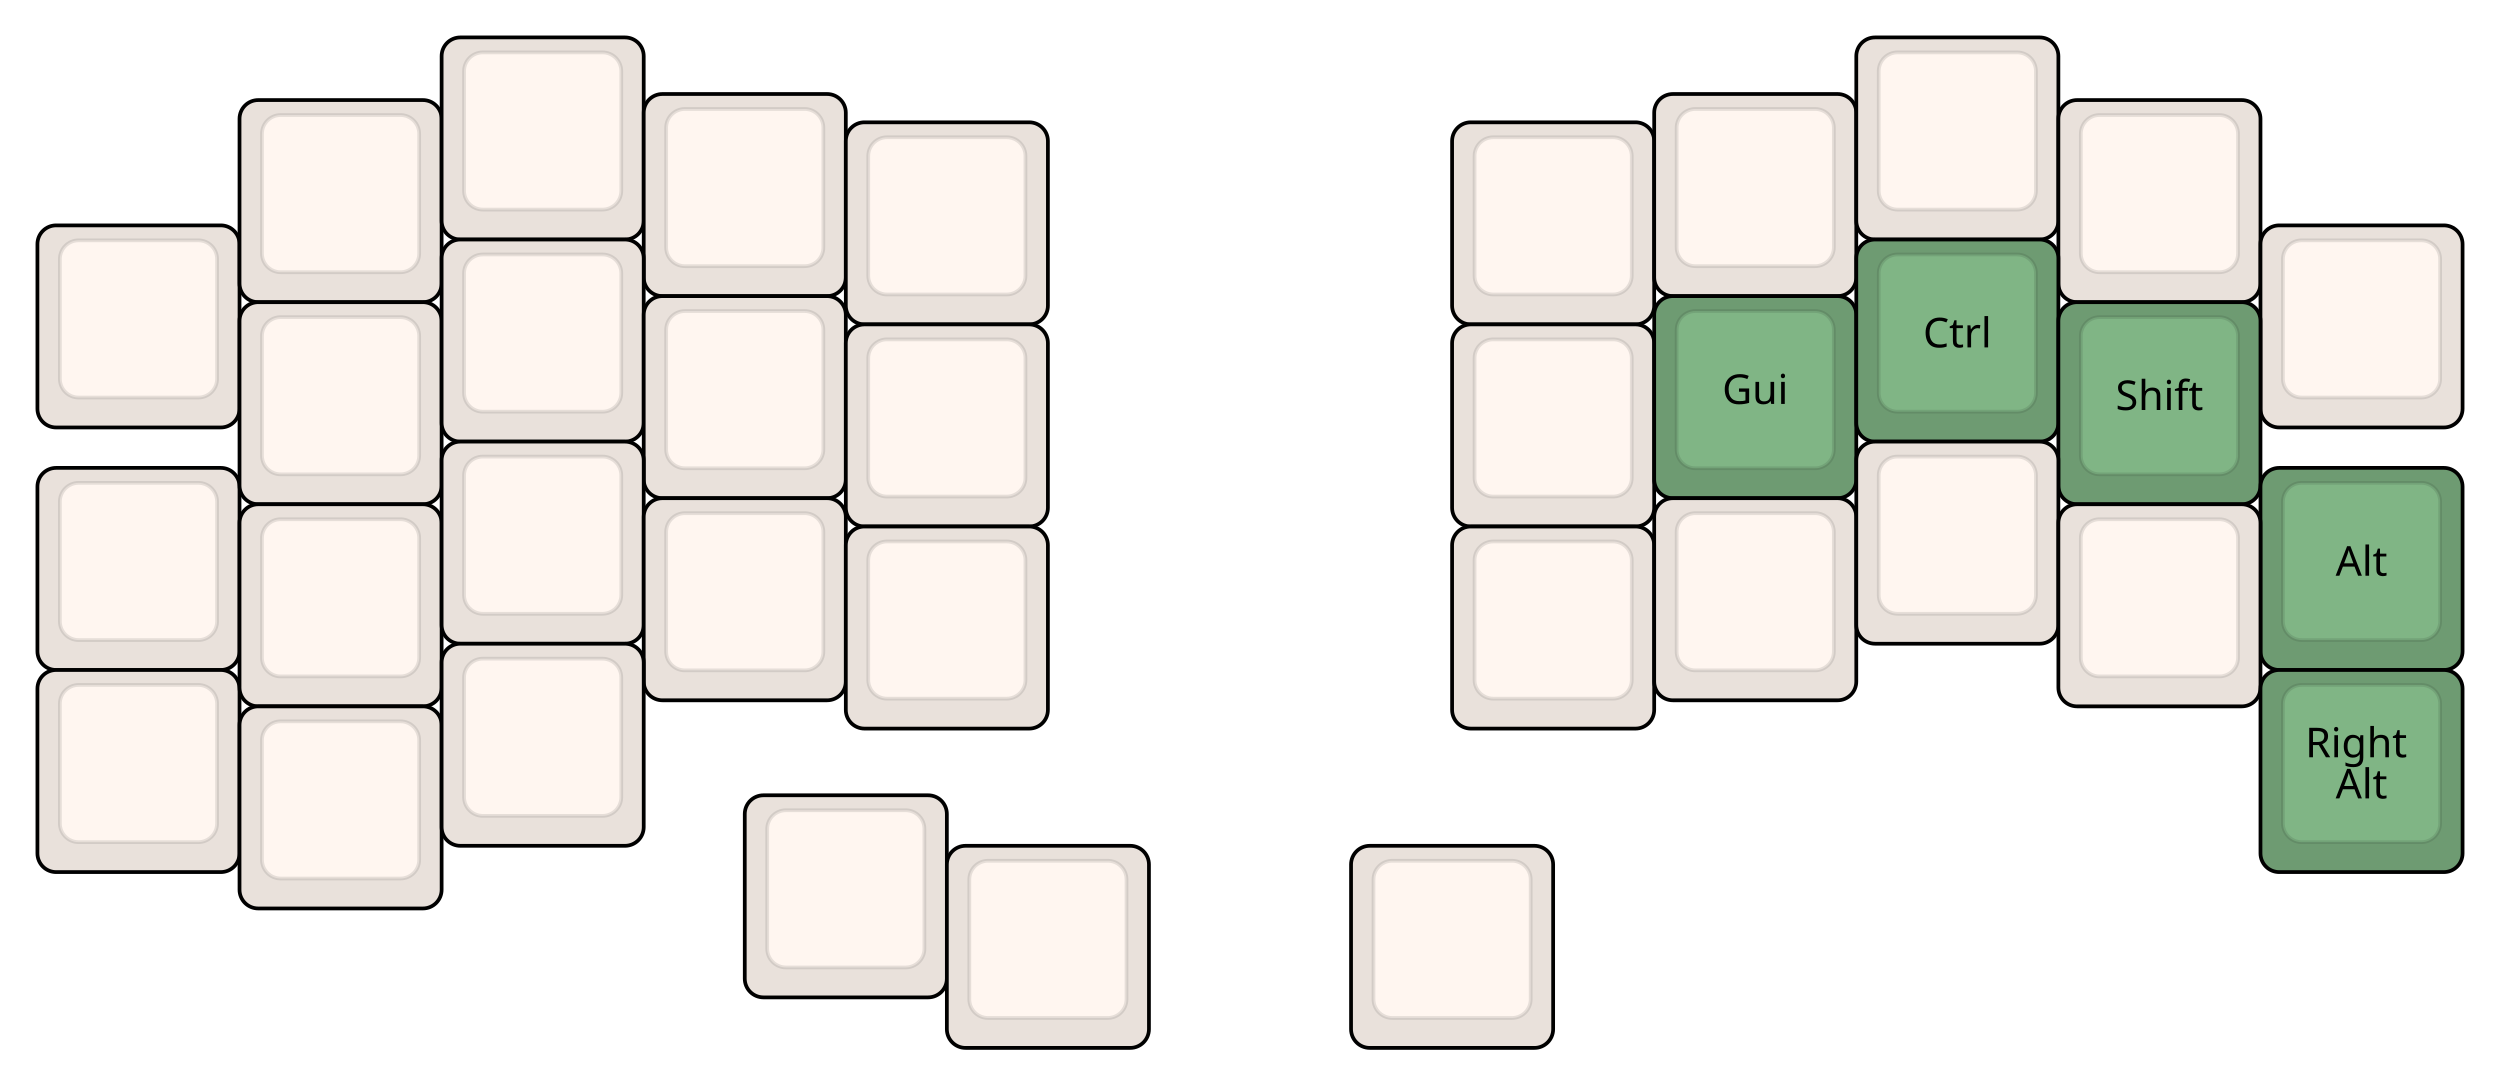
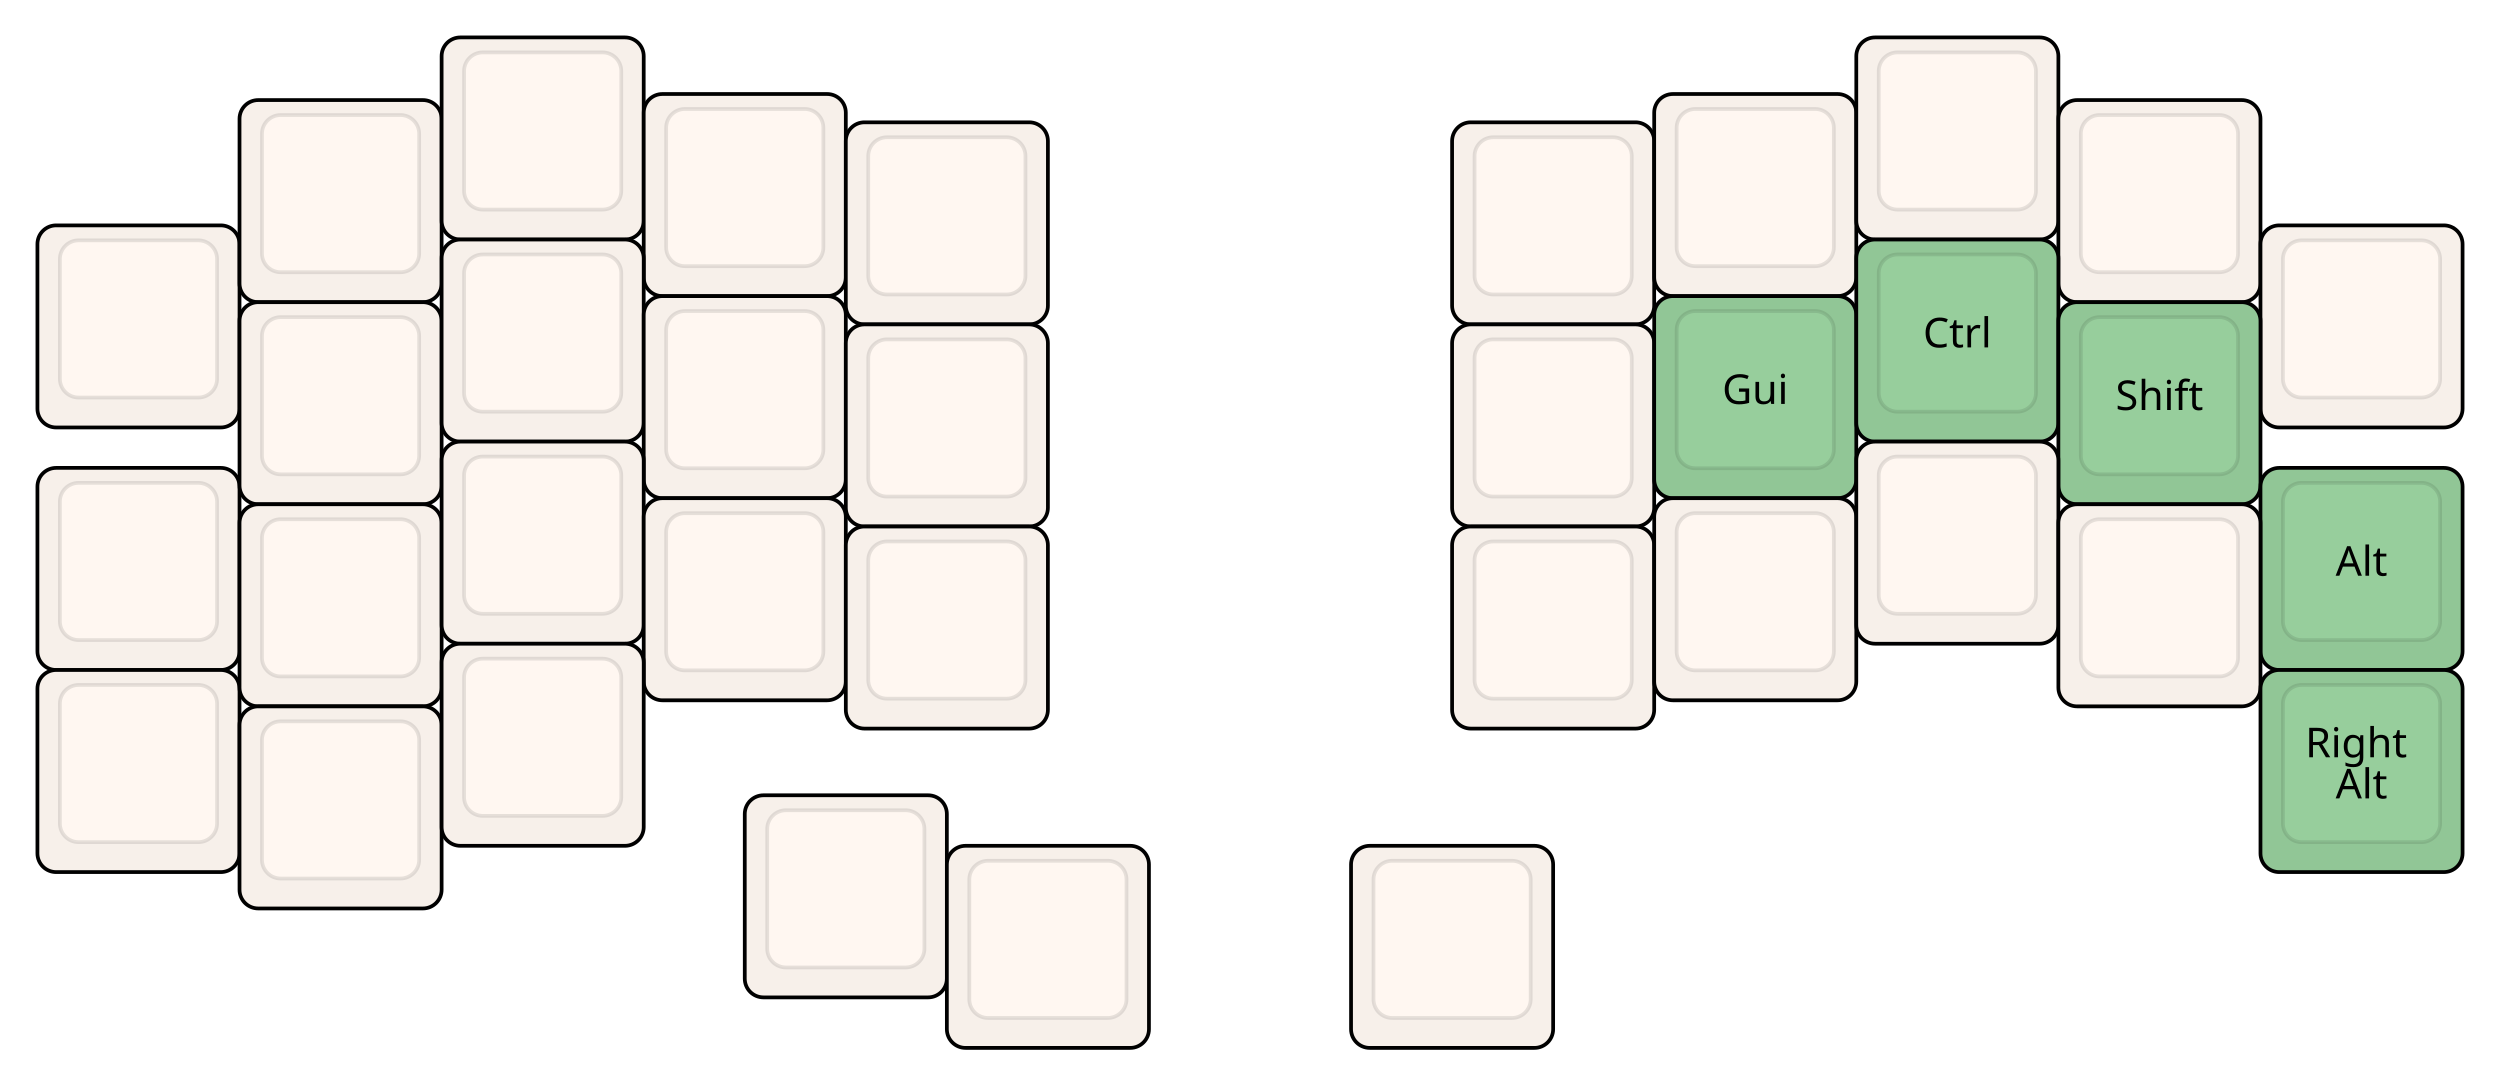
<svg xmlns="http://www.w3.org/2000/svg" width="668px" height="290x" viewBox="0 0 668 290">
  <style type="text/css">
    .keycap .border { stroke: black; stroke-width: 1; }
    .keycap .inner.border { stroke: rgba(0,0,0,.1); }
    .keycap { font-family: sans-serif; font-size: 11px}
    .keycap .sub { font-size: 9px}
  </style>
  <g class="keycap blank">
-     <rect x="10" y="60.22" width="54" height="54" rx="5" fill="#e9e1db" class="outer border" />
-     <rect x="16" y="64.22" width="42" height="42" rx="5" fill="#fff6f0" class="inner border" />
+     <rect x="10" y="60.22" width="54" height="54" rx="5" fill="#f7f0ea" class="outer border" />
+     <rect x="16" y="64.22" width="42" height="42" rx="5" fill="#fff7f1" class="inner border" />
  </g>
  <g class="keycap blank">
-     <rect x="64" y="26.74" width="54" height="54" rx="5" fill="#e9e1db" class="outer border" />
-     <rect x="70" y="30.74" width="42" height="42" rx="5" fill="#fff6f0" class="inner border" />
+     <rect x="64" y="26.74" width="54" height="54" rx="5" fill="#f7f0ea" class="outer border" />
+     <rect x="70" y="30.74" width="42" height="42" rx="5" fill="#fff7f1" class="inner border" />
  </g>
  <g class="keycap blank">
-     <rect x="118" y="10" width="54" height="54" rx="5" fill="#e9e1db" class="outer border" />
-     <rect x="124" y="14" width="42" height="42" rx="5" fill="#fff6f0" class="inner border" />
+     <rect x="118" y="10" width="54" height="54" rx="5" fill="#f7f0ea" class="outer border" />
+     <rect x="124" y="14" width="42" height="42" rx="5" fill="#fff7f1" class="inner border" />
  </g>
  <g class="keycap blank">
-     <rect x="172" y="25.12" width="54" height="54" rx="5" fill="#e9e1db" class="outer border" />
-     <rect x="178" y="29.12" width="42" height="42" rx="5" fill="#fff6f0" class="inner border" />
+     <rect x="172" y="25.12" width="54" height="54" rx="5" fill="#f7f0ea" class="outer border" />
+     <rect x="178" y="29.12" width="42" height="42" rx="5" fill="#fff7f1" class="inner border" />
  </g>
  <g class="keycap blank">
-     <rect x="226" y="32.68" width="54" height="54" rx="5" fill="#e9e1db" class="outer border" />
-     <rect x="232" y="36.68" width="42" height="42" rx="5" fill="#fff6f0" class="inner border" />
+     <rect x="226" y="32.68" width="54" height="54" rx="5" fill="#f7f0ea" class="outer border" />
+     <rect x="232" y="36.68" width="42" height="42" rx="5" fill="#fff7f1" class="inner border" />
  </g>
  <g class="keycap blank">
-     <rect x="388" y="32.68" width="54" height="54" rx="5" fill="#e9e1db" class="outer border" />
-     <rect x="394" y="36.68" width="42" height="42" rx="5" fill="#fff6f0" class="inner border" />
+     <rect x="388" y="32.68" width="54" height="54" rx="5" fill="#f7f0ea" class="outer border" />
+     <rect x="394" y="36.68" width="42" height="42" rx="5" fill="#fff7f1" class="inner border" />
  </g>
  <g class="keycap blank">
-     <rect x="442" y="25.12" width="54" height="54" rx="5" fill="#e9e1db" class="outer border" />
-     <rect x="448" y="29.12" width="42" height="42" rx="5" fill="#fff6f0" class="inner border" />
+     <rect x="442" y="25.12" width="54" height="54" rx="5" fill="#f7f0ea" class="outer border" />
+     <rect x="448" y="29.12" width="42" height="42" rx="5" fill="#fff7f1" class="inner border" />
  </g>
  <g class="keycap blank">
-     <rect x="496" y="10" width="54" height="54" rx="5" fill="#e9e1db" class="outer border" />
-     <rect x="502" y="14" width="42" height="42" rx="5" fill="#fff6f0" class="inner border" />
+     <rect x="496" y="10" width="54" height="54" rx="5" fill="#f7f0ea" class="outer border" />
+     <rect x="502" y="14" width="42" height="42" rx="5" fill="#fff7f1" class="inner border" />
  </g>
  <g class="keycap blank">
-     <rect x="550" y="26.74" width="54" height="54" rx="5" fill="#e9e1db" class="outer border" />
-     <rect x="556" y="30.74" width="42" height="42" rx="5" fill="#fff6f0" class="inner border" />
+     <rect x="550" y="26.74" width="54" height="54" rx="5" fill="#f7f0ea" class="outer border" />
+     <rect x="556" y="30.74" width="42" height="42" rx="5" fill="#fff7f1" class="inner border" />
  </g>
  <g class="keycap blank">
-     <rect x="604" y="60.22" width="54" height="54" rx="5" fill="#e9e1db" class="outer border" />
-     <rect x="610" y="64.22" width="42" height="42" rx="5" fill="#fff6f0" class="inner border" />
+     <rect x="604" y="60.22" width="54" height="54" rx="5" fill="#f7f0ea" class="outer border" />
+     <rect x="610" y="64.22" width="42" height="42" rx="5" fill="#fff7f1" class="inner border" />
  </g>
  <g class="keycap blank">
-     <rect x="10" y="125.02" width="54" height="54" rx="5" fill="#e9e1db" class="outer border" />
-     <rect x="16" y="129.02" width="42" height="42" rx="5" fill="#fff6f0" class="inner border" />
+     <rect x="10" y="125.02" width="54" height="54" rx="5" fill="#f7f0ea" class="outer border" />
+     <rect x="16" y="129.02" width="42" height="42" rx="5" fill="#fff7f1" class="inner border" />
  </g>
  <g class="keycap blank">
-     <rect x="64" y="80.74" width="54" height="54" rx="5" fill="#e9e1db" class="outer border" />
-     <rect x="70" y="84.74" width="42" height="42" rx="5" fill="#fff6f0" class="inner border" />
+     <rect x="64" y="80.74" width="54" height="54" rx="5" fill="#f7f0ea" class="outer border" />
+     <rect x="70" y="84.74" width="42" height="42" rx="5" fill="#fff7f1" class="inner border" />
  </g>
  <g class="keycap blank">
-     <rect x="118" y="64" width="54" height="54" rx="5" fill="#e9e1db" class="outer border" />
-     <rect x="124" y="68" width="42" height="42" rx="5" fill="#fff6f0" class="inner border" />
+     <rect x="118" y="64" width="54" height="54" rx="5" fill="#f7f0ea" class="outer border" />
+     <rect x="124" y="68" width="42" height="42" rx="5" fill="#fff7f1" class="inner border" />
  </g>
  <g class="keycap blank">
-     <rect x="172" y="79.12" width="54" height="54" rx="5" fill="#e9e1db" class="outer border" />
-     <rect x="178" y="83.12" width="42" height="42" rx="5" fill="#fff6f0" class="inner border" />
+     <rect x="172" y="79.12" width="54" height="54" rx="5" fill="#f7f0ea" class="outer border" />
+     <rect x="178" y="83.12" width="42" height="42" rx="5" fill="#fff7f1" class="inner border" />
  </g>
  <g class="keycap blank">
-     <rect x="226" y="86.68" width="54" height="54" rx="5" fill="#e9e1db" class="outer border" />
-     <rect x="232" y="90.68" width="42" height="42" rx="5" fill="#fff6f0" class="inner border" />
+     <rect x="226" y="86.68" width="54" height="54" rx="5" fill="#f7f0ea" class="outer border" />
+     <rect x="232" y="90.68" width="42" height="42" rx="5" fill="#fff7f1" class="inner border" />
  </g>
  <g class="keycap blank">
-     <rect x="388" y="86.68" width="54" height="54" rx="5" fill="#e9e1db" class="outer border" />
-     <rect x="394" y="90.68" width="42" height="42" rx="5" fill="#fff6f0" class="inner border" />
+     <rect x="388" y="86.68" width="54" height="54" rx="5" fill="#f7f0ea" class="outer border" />
+     <rect x="394" y="90.68" width="42" height="42" rx="5" fill="#fff7f1" class="inner border" />
  </g>
  <g class="keycap mod1">
-     <rect x="442" y="79.12" width="54" height="54" rx="5" fill="#6e9b72" class="outer border" />
-     <rect x="448" y="83.12" width="42" height="42" rx="5" fill="#80b585" class="inner border" />
+     <rect x="442" y="79.12" width="54" height="54" rx="5" fill="#91c696" class="outer border" />
+     <rect x="448" y="83.12" width="42" height="42" rx="5" fill="#97ce9c" class="inner border" />
    <text x="469" y="104.12" text-anchor="middle" dominant-baseline="middle" class="main">
      <tspan x="469" dy="0">Gui</tspan>
    </text>
  </g>
  <g class="keycap mod1">
-     <rect x="496" y="64" width="54" height="54" rx="5" fill="#6e9b72" class="outer border" />
-     <rect x="502" y="68" width="42" height="42" rx="5" fill="#80b585" class="inner border" />
+     <rect x="496" y="64" width="54" height="54" rx="5" fill="#91c696" class="outer border" />
+     <rect x="502" y="68" width="42" height="42" rx="5" fill="#97ce9c" class="inner border" />
    <text x="523" y="89" text-anchor="middle" dominant-baseline="middle" class="main">
      <tspan x="523" dy="0">Ctrl</tspan>
    </text>
  </g>
  <g class="keycap mod1">
-     <rect x="550" y="80.74" width="54" height="54" rx="5" fill="#6e9b72" class="outer border" />
-     <rect x="556" y="84.74" width="42" height="42" rx="5" fill="#80b585" class="inner border" />
+     <rect x="550" y="80.74" width="54" height="54" rx="5" fill="#91c696" class="outer border" />
+     <rect x="556" y="84.74" width="42" height="42" rx="5" fill="#97ce9c" class="inner border" />
    <text x="577" y="105.74" text-anchor="middle" dominant-baseline="middle" class="main">
      <tspan x="577" dy="0">Shift</tspan>
    </text>
  </g>
  <g class="keycap mod1">
-     <rect x="604" y="125.02" width="54" height="54" rx="5" fill="#6e9b72" class="outer border" />
-     <rect x="610" y="129.02" width="42" height="42" rx="5" fill="#80b585" class="inner border" />
+     <rect x="604" y="125.02" width="54" height="54" rx="5" fill="#91c696" class="outer border" />
+     <rect x="610" y="129.02" width="42" height="42" rx="5" fill="#97ce9c" class="inner border" />
    <text x="631" y="150.02" text-anchor="middle" dominant-baseline="middle" class="main">
      <tspan x="631" dy="0">Alt</tspan>
    </text>
  </g>
  <g class="keycap blank">
-     <rect x="10" y="179.02" width="54" height="54" rx="5" fill="#e9e1db" class="outer border" />
-     <rect x="16" y="183.02" width="42" height="42" rx="5" fill="#fff6f0" class="inner border" />
+     <rect x="10" y="179.02" width="54" height="54" rx="5" fill="#f7f0ea" class="outer border" />
+     <rect x="16" y="183.02" width="42" height="42" rx="5" fill="#fff7f1" class="inner border" />
  </g>
  <g class="keycap blank">
-     <rect x="64" y="134.74" width="54" height="54" rx="5" fill="#e9e1db" class="outer border" />
-     <rect x="70" y="138.74" width="42" height="42" rx="5" fill="#fff6f0" class="inner border" />
+     <rect x="64" y="134.74" width="54" height="54" rx="5" fill="#f7f0ea" class="outer border" />
+     <rect x="70" y="138.74" width="42" height="42" rx="5" fill="#fff7f1" class="inner border" />
  </g>
  <g class="keycap blank">
-     <rect x="118" y="118" width="54" height="54" rx="5" fill="#e9e1db" class="outer border" />
-     <rect x="124" y="122" width="42" height="42" rx="5" fill="#fff6f0" class="inner border" />
+     <rect x="118" y="118" width="54" height="54" rx="5" fill="#f7f0ea" class="outer border" />
+     <rect x="124" y="122" width="42" height="42" rx="5" fill="#fff7f1" class="inner border" />
  </g>
  <g class="keycap blank">
-     <rect x="172" y="133.12" width="54" height="54" rx="5" fill="#e9e1db" class="outer border" />
-     <rect x="178" y="137.12" width="42" height="42" rx="5" fill="#fff6f0" class="inner border" />
+     <rect x="172" y="133.12" width="54" height="54" rx="5" fill="#f7f0ea" class="outer border" />
+     <rect x="178" y="137.12" width="42" height="42" rx="5" fill="#fff7f1" class="inner border" />
  </g>
  <g class="keycap blank">
-     <rect x="226" y="140.68" width="54" height="54" rx="5" fill="#e9e1db" class="outer border" />
-     <rect x="232" y="144.68" width="42" height="42" rx="5" fill="#fff6f0" class="inner border" />
+     <rect x="226" y="140.68" width="54" height="54" rx="5" fill="#f7f0ea" class="outer border" />
+     <rect x="232" y="144.68" width="42" height="42" rx="5" fill="#fff7f1" class="inner border" />
  </g>
  <g class="keycap blank">
-     <rect x="388" y="140.68" width="54" height="54" rx="5" fill="#e9e1db" class="outer border" />
-     <rect x="394" y="144.68" width="42" height="42" rx="5" fill="#fff6f0" class="inner border" />
+     <rect x="388" y="140.68" width="54" height="54" rx="5" fill="#f7f0ea" class="outer border" />
+     <rect x="394" y="144.68" width="42" height="42" rx="5" fill="#fff7f1" class="inner border" />
  </g>
  <g class="keycap blank">
-     <rect x="442" y="133.12" width="54" height="54" rx="5" fill="#e9e1db" class="outer border" />
-     <rect x="448" y="137.12" width="42" height="42" rx="5" fill="#fff6f0" class="inner border" />
+     <rect x="442" y="133.12" width="54" height="54" rx="5" fill="#f7f0ea" class="outer border" />
+     <rect x="448" y="137.12" width="42" height="42" rx="5" fill="#fff7f1" class="inner border" />
  </g>
  <g class="keycap blank">
-     <rect x="496" y="118" width="54" height="54" rx="5" fill="#e9e1db" class="outer border" />
-     <rect x="502" y="122" width="42" height="42" rx="5" fill="#fff6f0" class="inner border" />
+     <rect x="496" y="118" width="54" height="54" rx="5" fill="#f7f0ea" class="outer border" />
+     <rect x="502" y="122" width="42" height="42" rx="5" fill="#fff7f1" class="inner border" />
  </g>
  <g class="keycap blank">
-     <rect x="550" y="134.74" width="54" height="54" rx="5" fill="#e9e1db" class="outer border" />
-     <rect x="556" y="138.74" width="42" height="42" rx="5" fill="#fff6f0" class="inner border" />
+     <rect x="550" y="134.74" width="54" height="54" rx="5" fill="#f7f0ea" class="outer border" />
+     <rect x="556" y="138.74" width="42" height="42" rx="5" fill="#fff7f1" class="inner border" />
  </g>
  <g class="keycap mod1">
-     <rect x="604" y="179.02" width="54" height="54" rx="5" fill="#6e9b72" class="outer border" />
-     <rect x="610" y="183.02" width="42" height="42" rx="5" fill="#80b585" class="inner border" />
+     <rect x="604" y="179.02" width="54" height="54" rx="5" fill="#91c696" class="outer border" />
+     <rect x="610" y="183.02" width="42" height="42" rx="5" fill="#97ce9c" class="inner border" />
    <text x="631" y="198.52" text-anchor="middle" dominant-baseline="middle" class="main">
      <tspan x="631" dy="0">Right</tspan>
      <tspan x="631" dy="11">Alt</tspan>
    </text>
  </g>
  <g class="keycap blank">
-     <rect x="64" y="188.74" width="54" height="54" rx="5" fill="#e9e1db" class="outer border" />
-     <rect x="70" y="192.74" width="42" height="42" rx="5" fill="#fff6f0" class="inner border" />
+     <rect x="64" y="188.74" width="54" height="54" rx="5" fill="#f7f0ea" class="outer border" />
+     <rect x="70" y="192.74" width="42" height="42" rx="5" fill="#fff7f1" class="inner border" />
  </g>
  <g class="keycap blank">
-     <rect x="118" y="172" width="54" height="54" rx="5" fill="#e9e1db" class="outer border" />
-     <rect x="124" y="176" width="42" height="42" rx="5" fill="#fff6f0" class="inner border" />
+     <rect x="118" y="172" width="54" height="54" rx="5" fill="#f7f0ea" class="outer border" />
+     <rect x="124" y="176" width="42" height="42" rx="5" fill="#fff7f1" class="inner border" />
  </g>
  <g class="keycap blank">
-     <rect x="199" y="212.5" width="54" height="54" rx="5" fill="#e9e1db" class="outer border" />
-     <rect x="205" y="216.5" width="42" height="42" rx="5" fill="#fff6f0" class="inner border" />
+     <rect x="199" y="212.5" width="54" height="54" rx="5" fill="#f7f0ea" class="outer border" />
+     <rect x="205" y="216.5" width="42" height="42" rx="5" fill="#fff7f1" class="inner border" />
  </g>
  <g class="keycap blank">
-     <rect x="253" y="226" width="54" height="54" rx="5" fill="#e9e1db" class="outer border" />
-     <rect x="259" y="230" width="42" height="42" rx="5" fill="#fff6f0" class="inner border" />
+     <rect x="253" y="226" width="54" height="54" rx="5" fill="#f7f0ea" class="outer border" />
+     <rect x="259" y="230" width="42" height="42" rx="5" fill="#fff7f1" class="inner border" />
  </g>
  <g class="keycap blank">
-     <rect x="361" y="226" width="54" height="54" rx="5" fill="#e9e1db" class="outer border" />
-     <rect x="367" y="230" width="42" height="42" rx="5" fill="#fff6f0" class="inner border" />
+     <rect x="361" y="226" width="54" height="54" rx="5" fill="#f7f0ea" class="outer border" />
+     <rect x="367" y="230" width="42" height="42" rx="5" fill="#fff7f1" class="inner border" />
  </g>
</svg>
